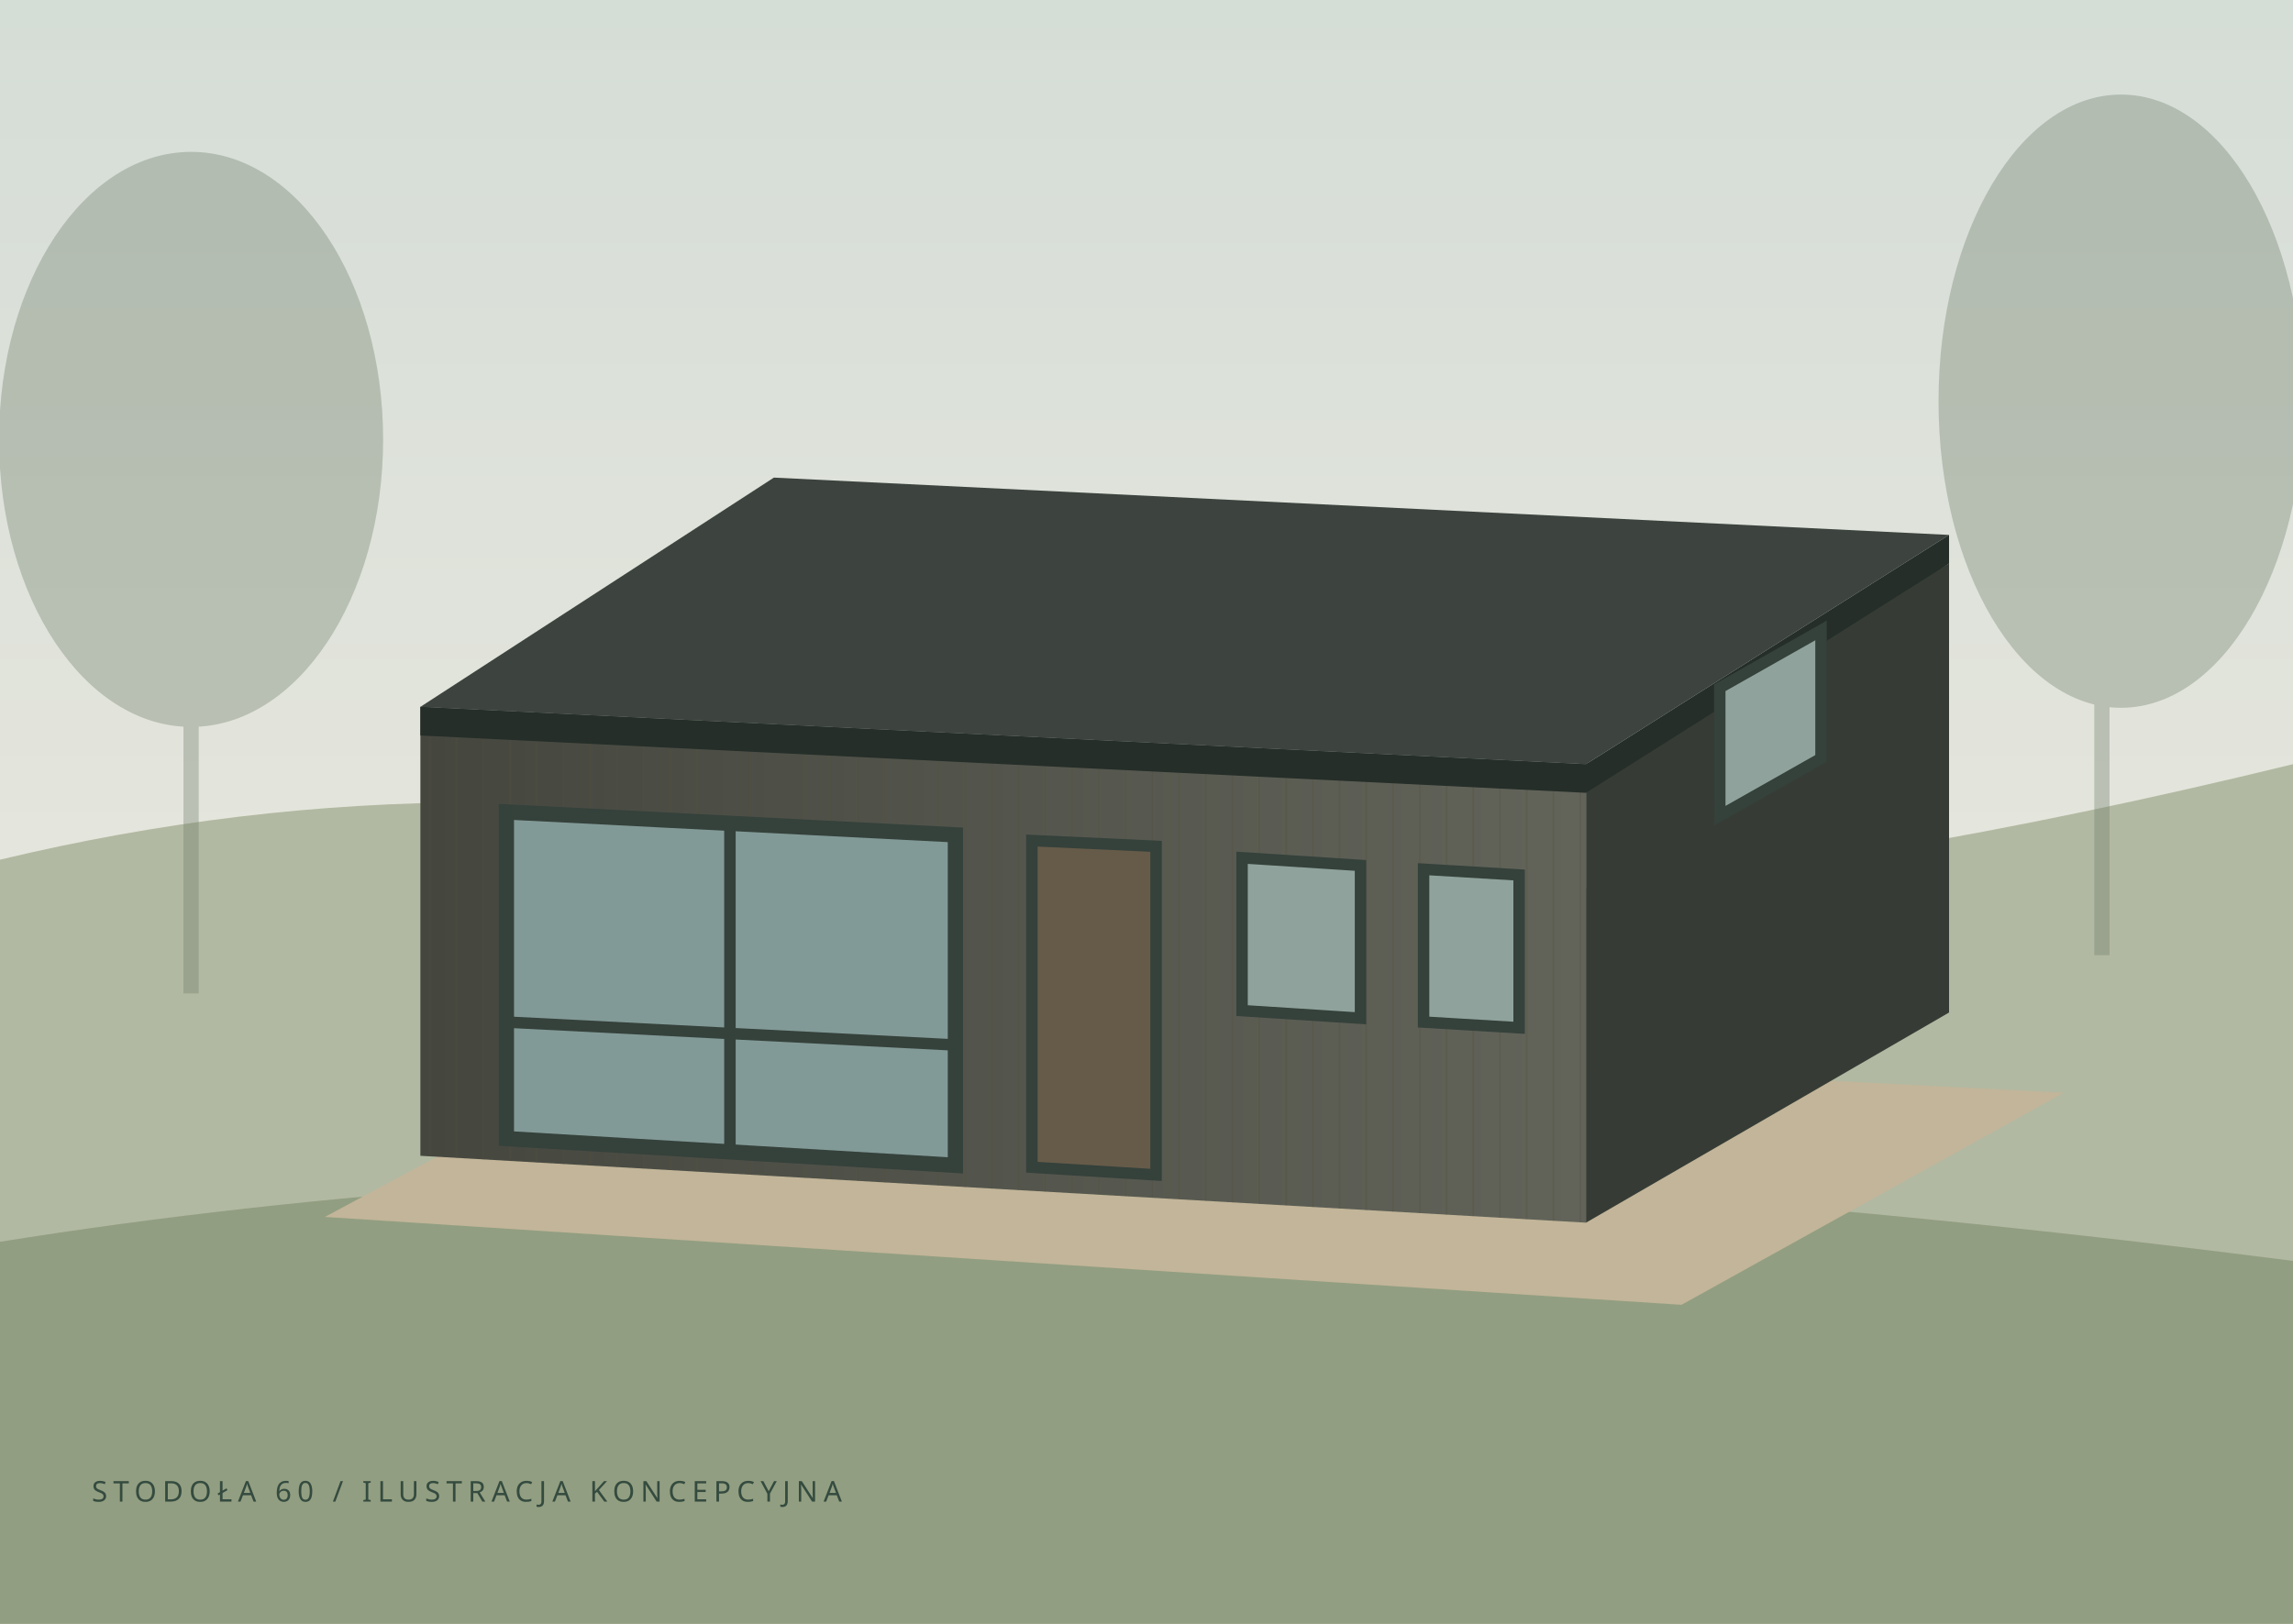
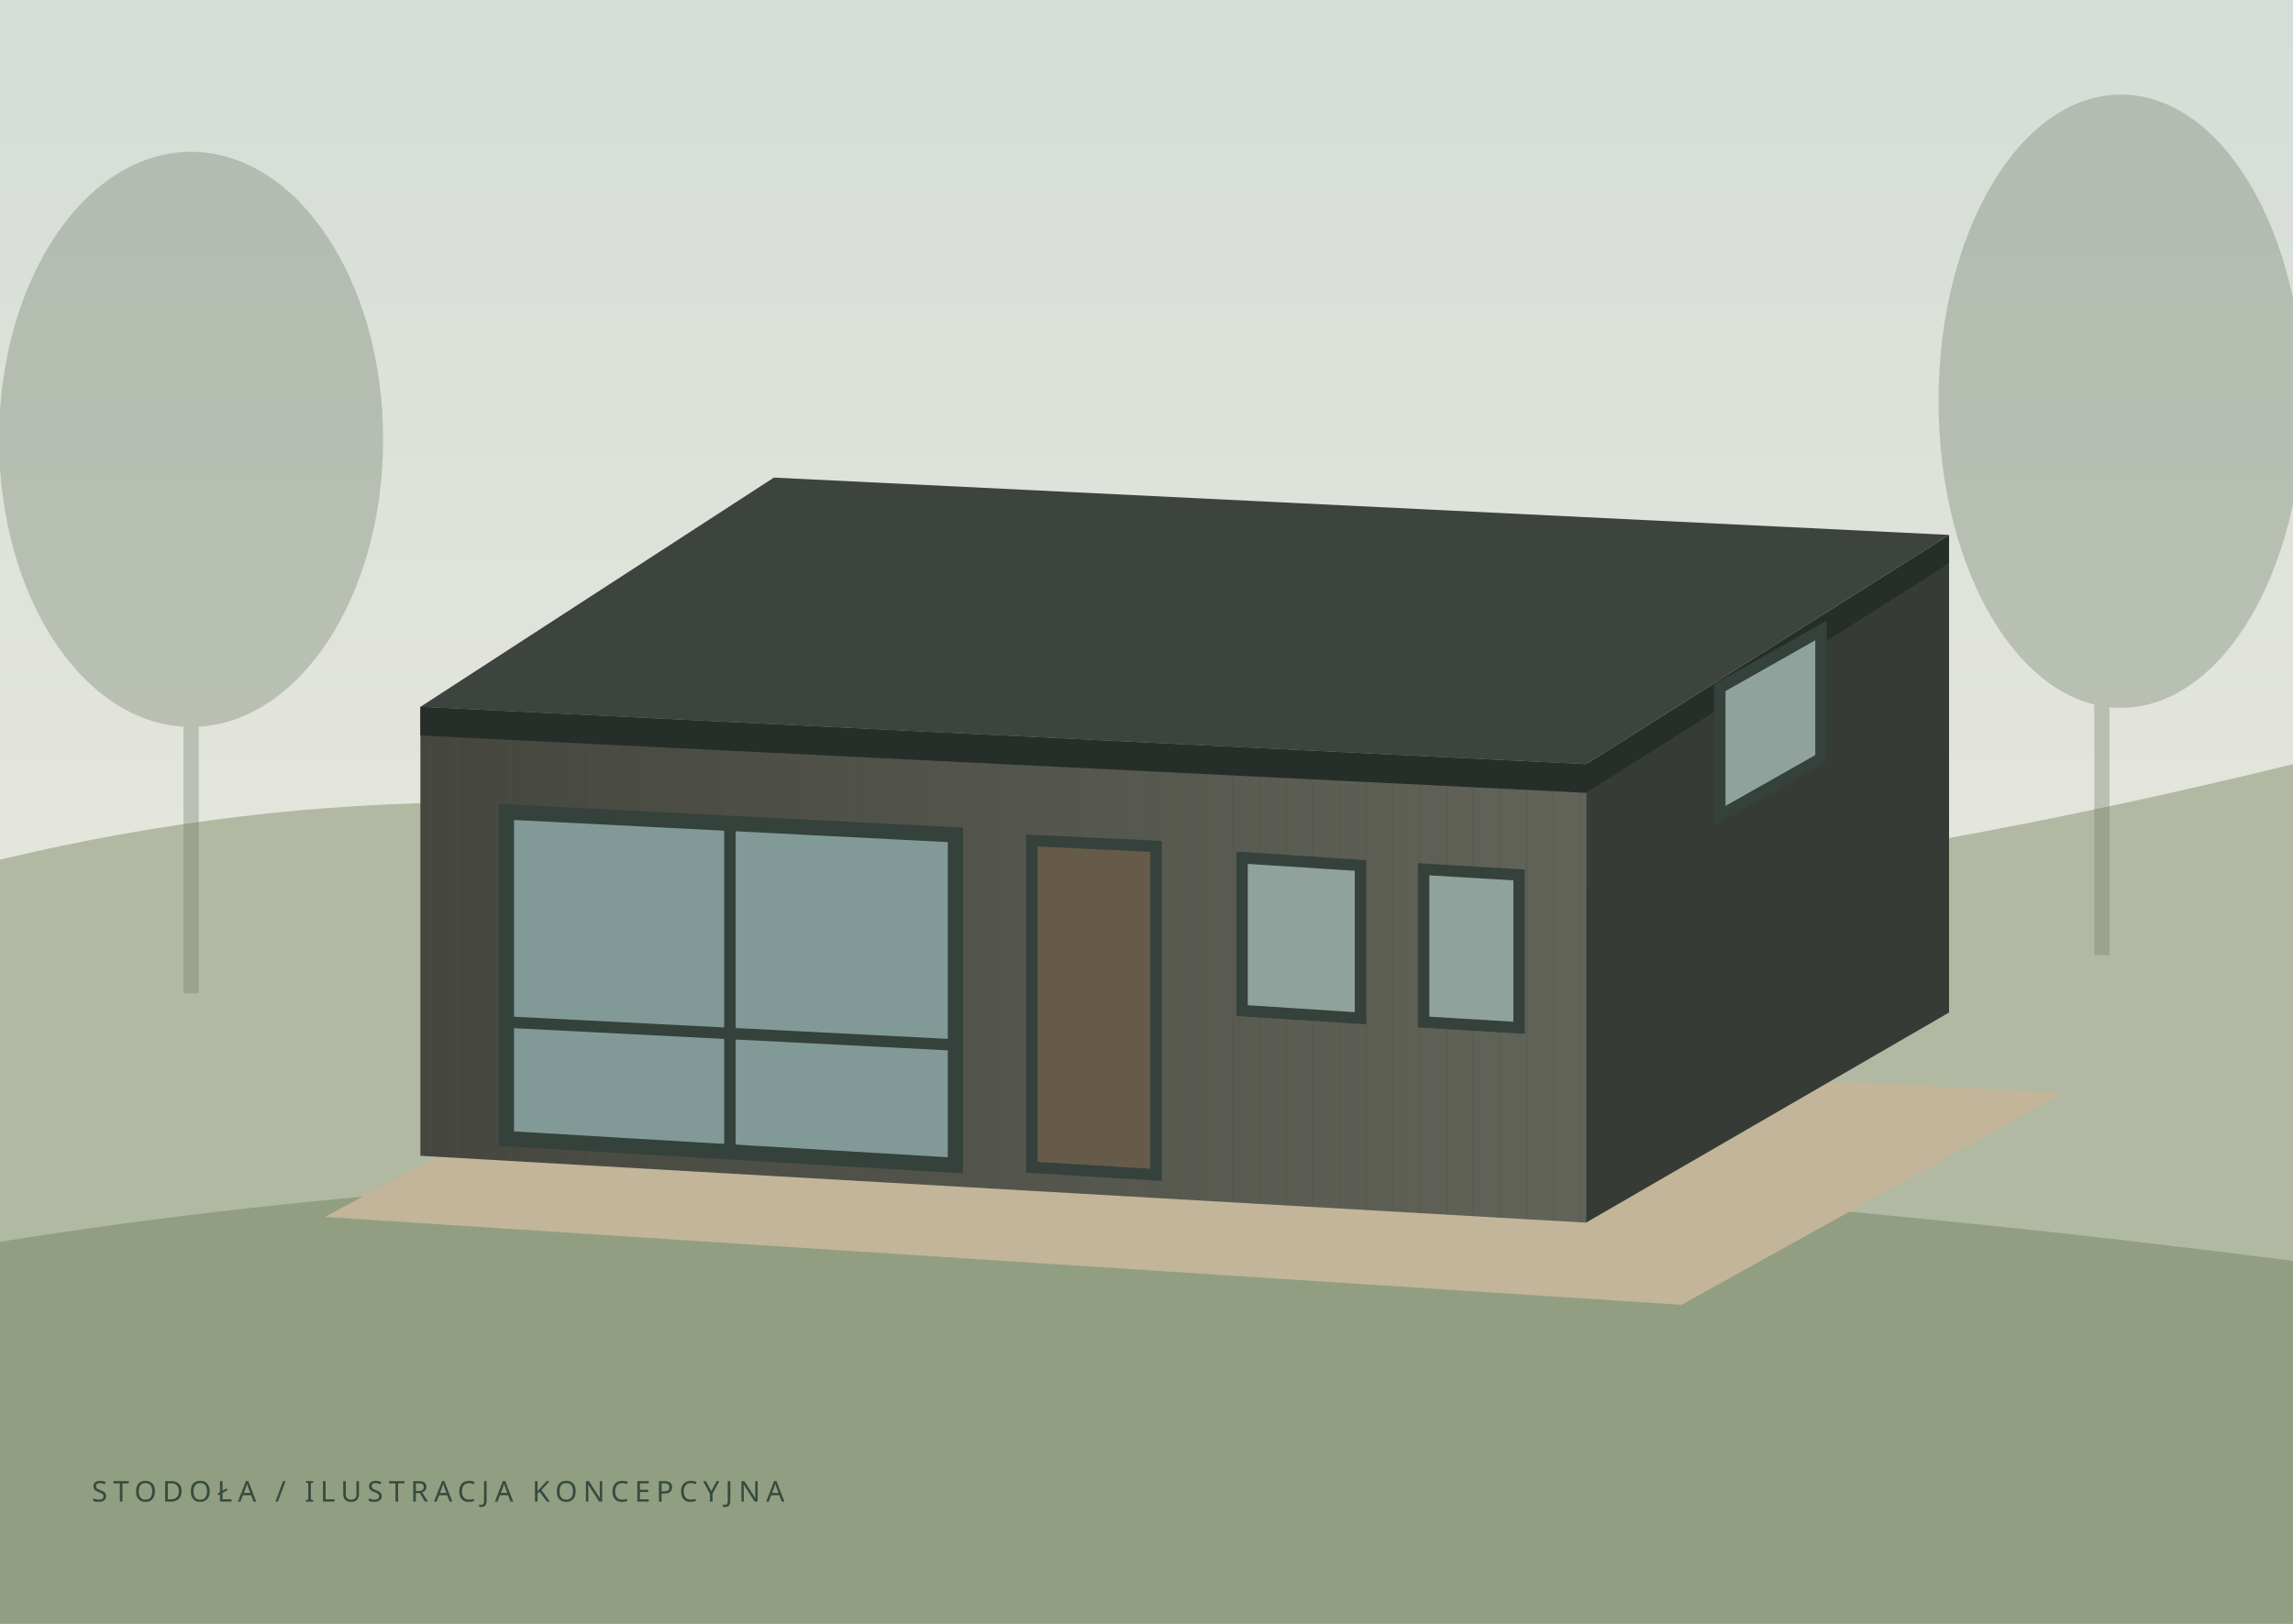
<svg xmlns="http://www.w3.org/2000/svg" viewBox="0 0 1200 850">
  <defs>
    <linearGradient id="sky" x2="0" y2="1">
      <stop stop-color="#d5ddd7" />
      <stop offset="1" stop-color="#f2ede1" />
    </linearGradient>
    <linearGradient id="wood">
      <stop stop-color="#45473f" />
      <stop offset="1" stop-color="#62645a" />
    </linearGradient>
    <pattern id="lines" width="14" height="14" patternUnits="userSpaceOnUse">
      <path d="M1 0V14" stroke="#554d3a" opacity=".25" />
    </pattern>
  </defs>
  <rect width="1200" height="850" fill="url(#sky)" />
  <path d="M0 450Q250 390 500 450T1200 400V850H0Z" fill="#b2b9a2" />
  <path d="M0 650Q500 570 1200 660V850H0Z" fill="#929e81" />
  <g opacity=".35" stroke="#6c7b66" fill="#6c7b66">
    <path d="M100 520V160M1100 500V120" stroke-width="8" />
    <ellipse cx="100" cy="230" rx="100" ry="150" />
    <ellipse cx="1110" cy="210" rx="95" ry="160" />
  </g>
  <g>
    <path d="M170 637L880 683 1080 572 360 535Z" fill="#c2b599" />
    <path d="M220 370L830 400 830 640 220 605Z" fill="url(#wood)" />
    <path d="M220 370L830 400 830 640 220 605Z" fill="url(#lines)" />
    <path d="M830 400L1020 295 1020 530 830 640Z" fill="#363c35" />
    <path d="M220 370L405 250 1020 280 830 400Z" fill="#3d443f" />
    <path d="M830 400L1020 280 1020 295 830 415 220 385 220 370Z" fill="#252e29" />
    <path d="M265 425L500 437 500 610 265 596Z" fill="#829a97" stroke="#35413b" stroke-width="8" />
    <path d="M382 432V602M265 535L500 547" stroke="#35413b" stroke-width="6" />
    <path d="M540 440L605 443 605 615 540 611Z" fill="#665b49" stroke="#35413b" stroke-width="6" />
    <path d="M650 449L712 453 712 533 650 529ZM745 455L795 458 795 538 745 535Z" fill="#8fa39c" stroke="#35413b" stroke-width="6" />
    <path d="M900 360L953 330 953 397 900 427Z" fill="#8fa39c" stroke="#35413b" stroke-width="6" />
  </g>
-   <text x="48" y="786" fill="#344b3f" font-family="sans-serif" font-size="15" letter-spacing="3">STODOŁA 60 / ILUSTRACJA KONCEPCYJNA</text>
+   <text x="48" y="786" fill="#344b3f" font-family="sans-serif" font-size="15" letter-spacing="3">STODOŁA / ILUSTRACJA KONCEPCYJNA</text>
</svg>
